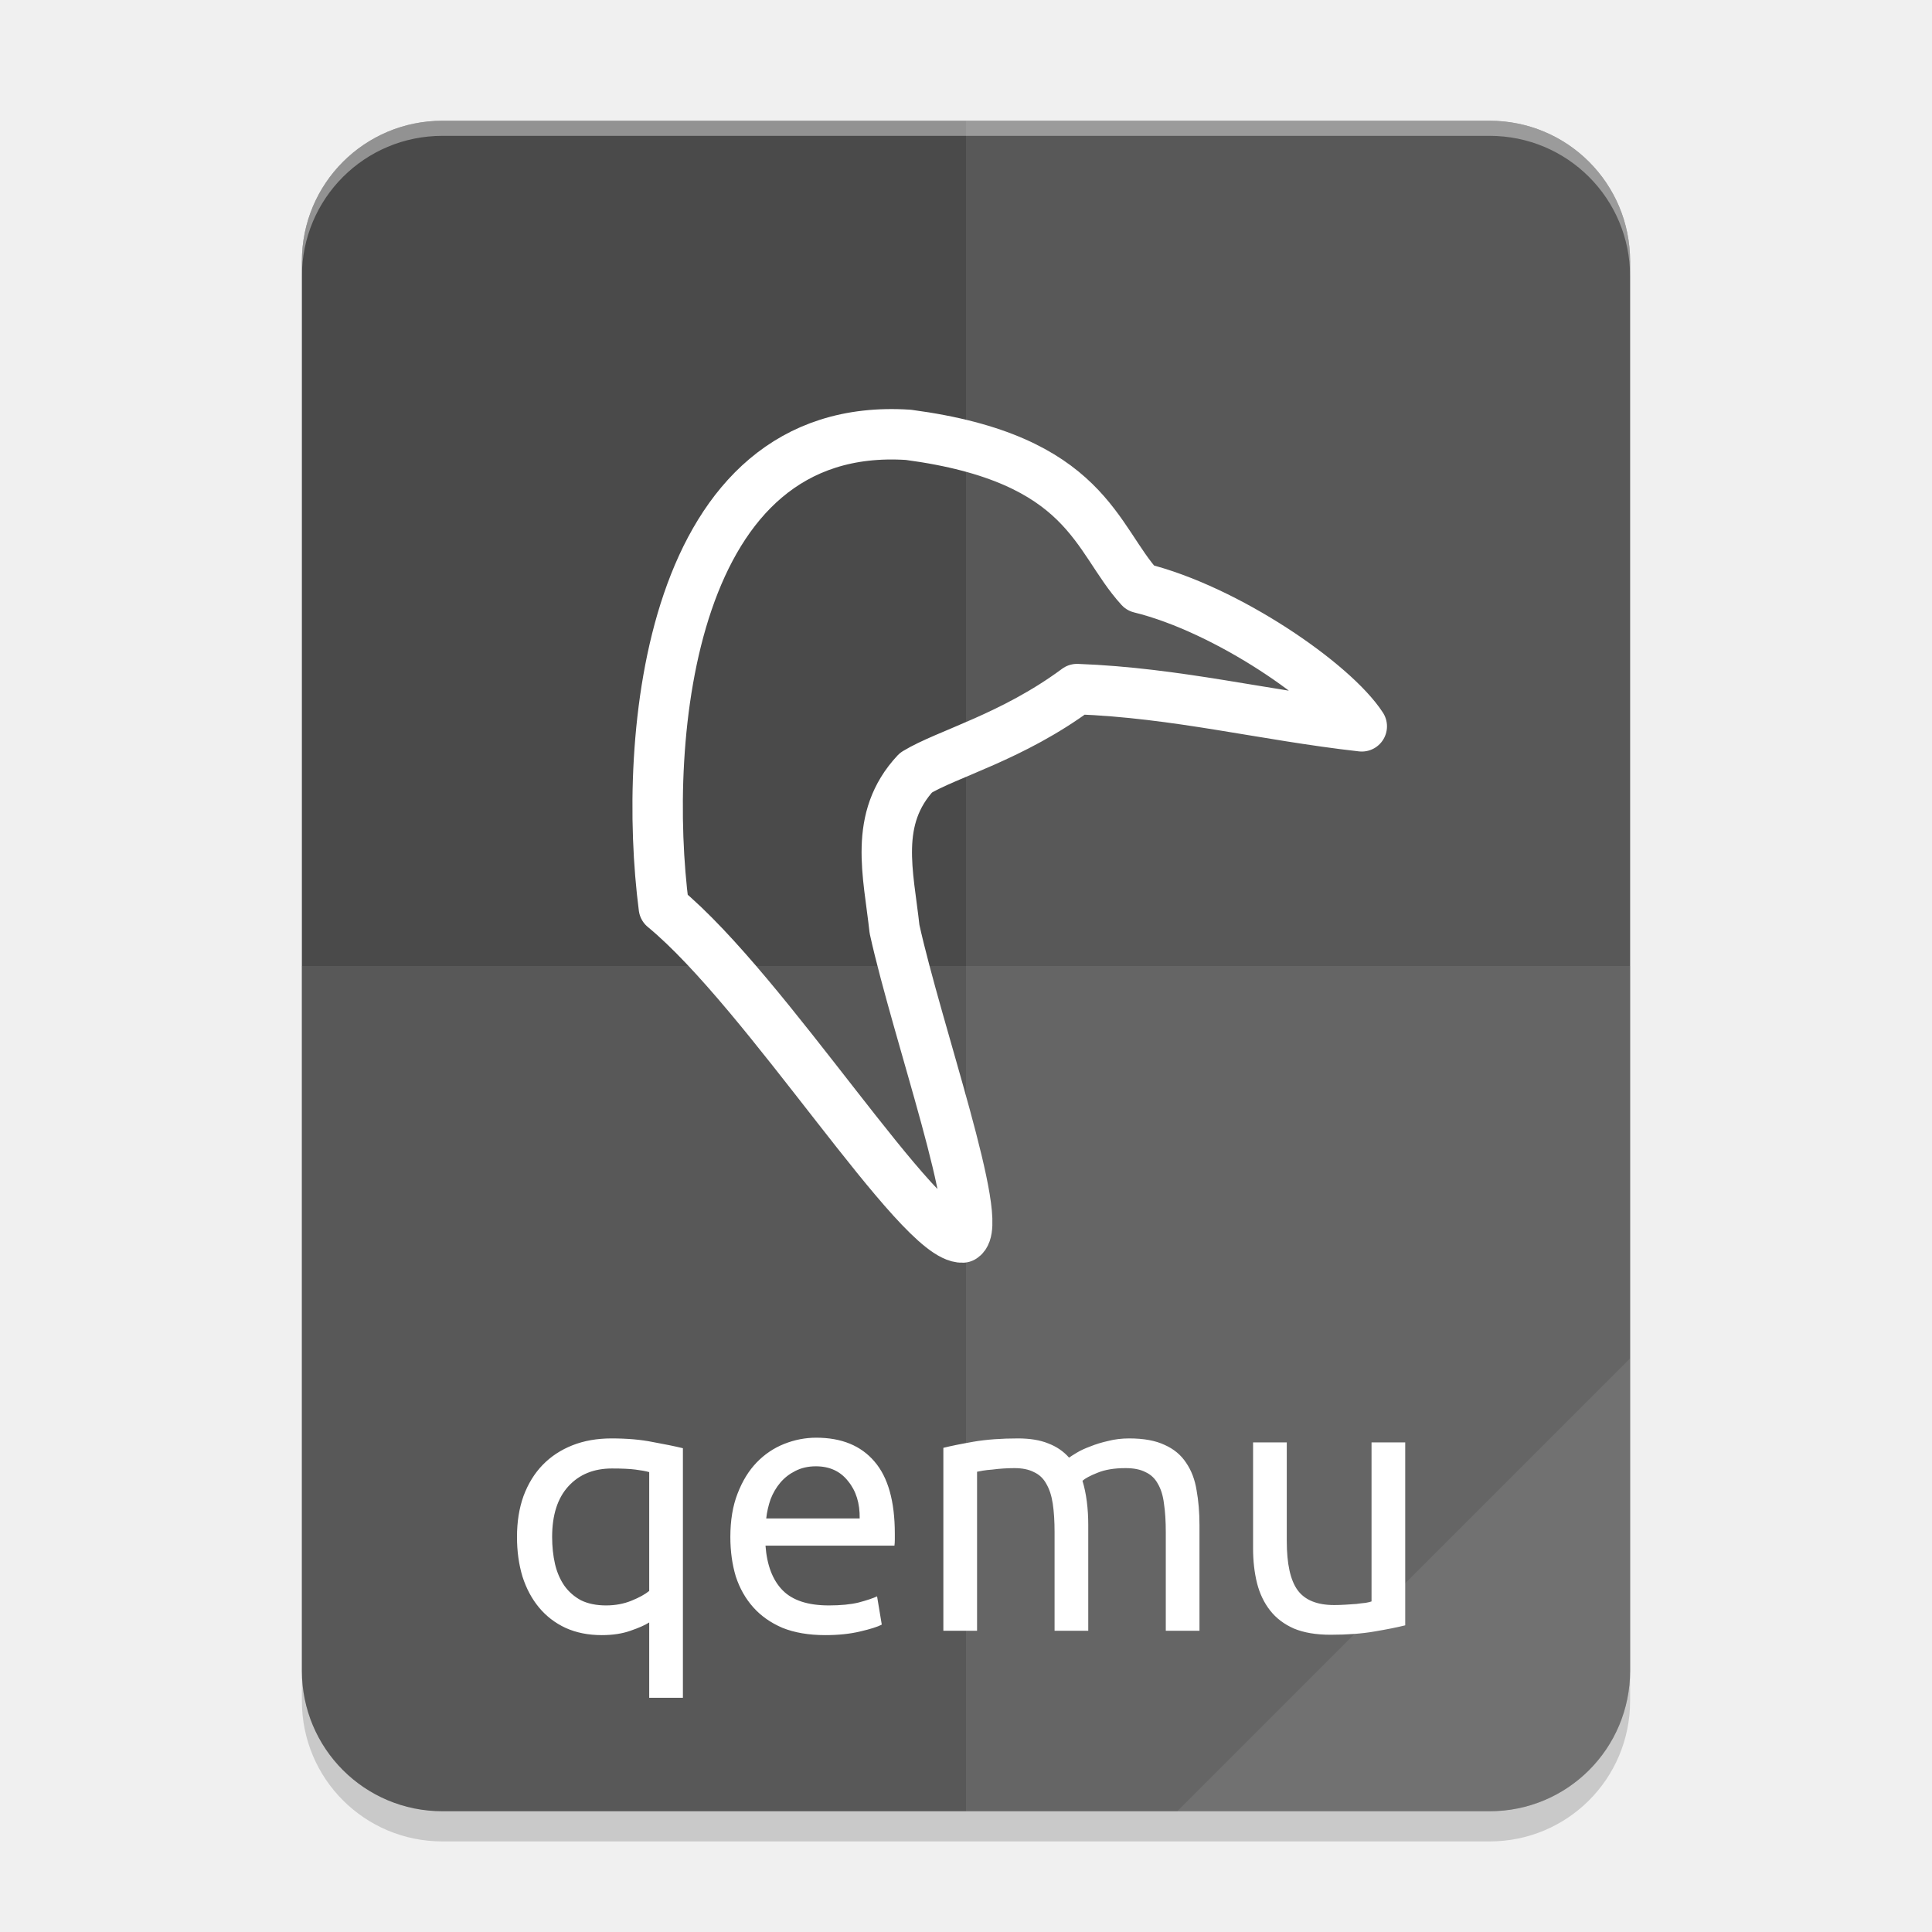
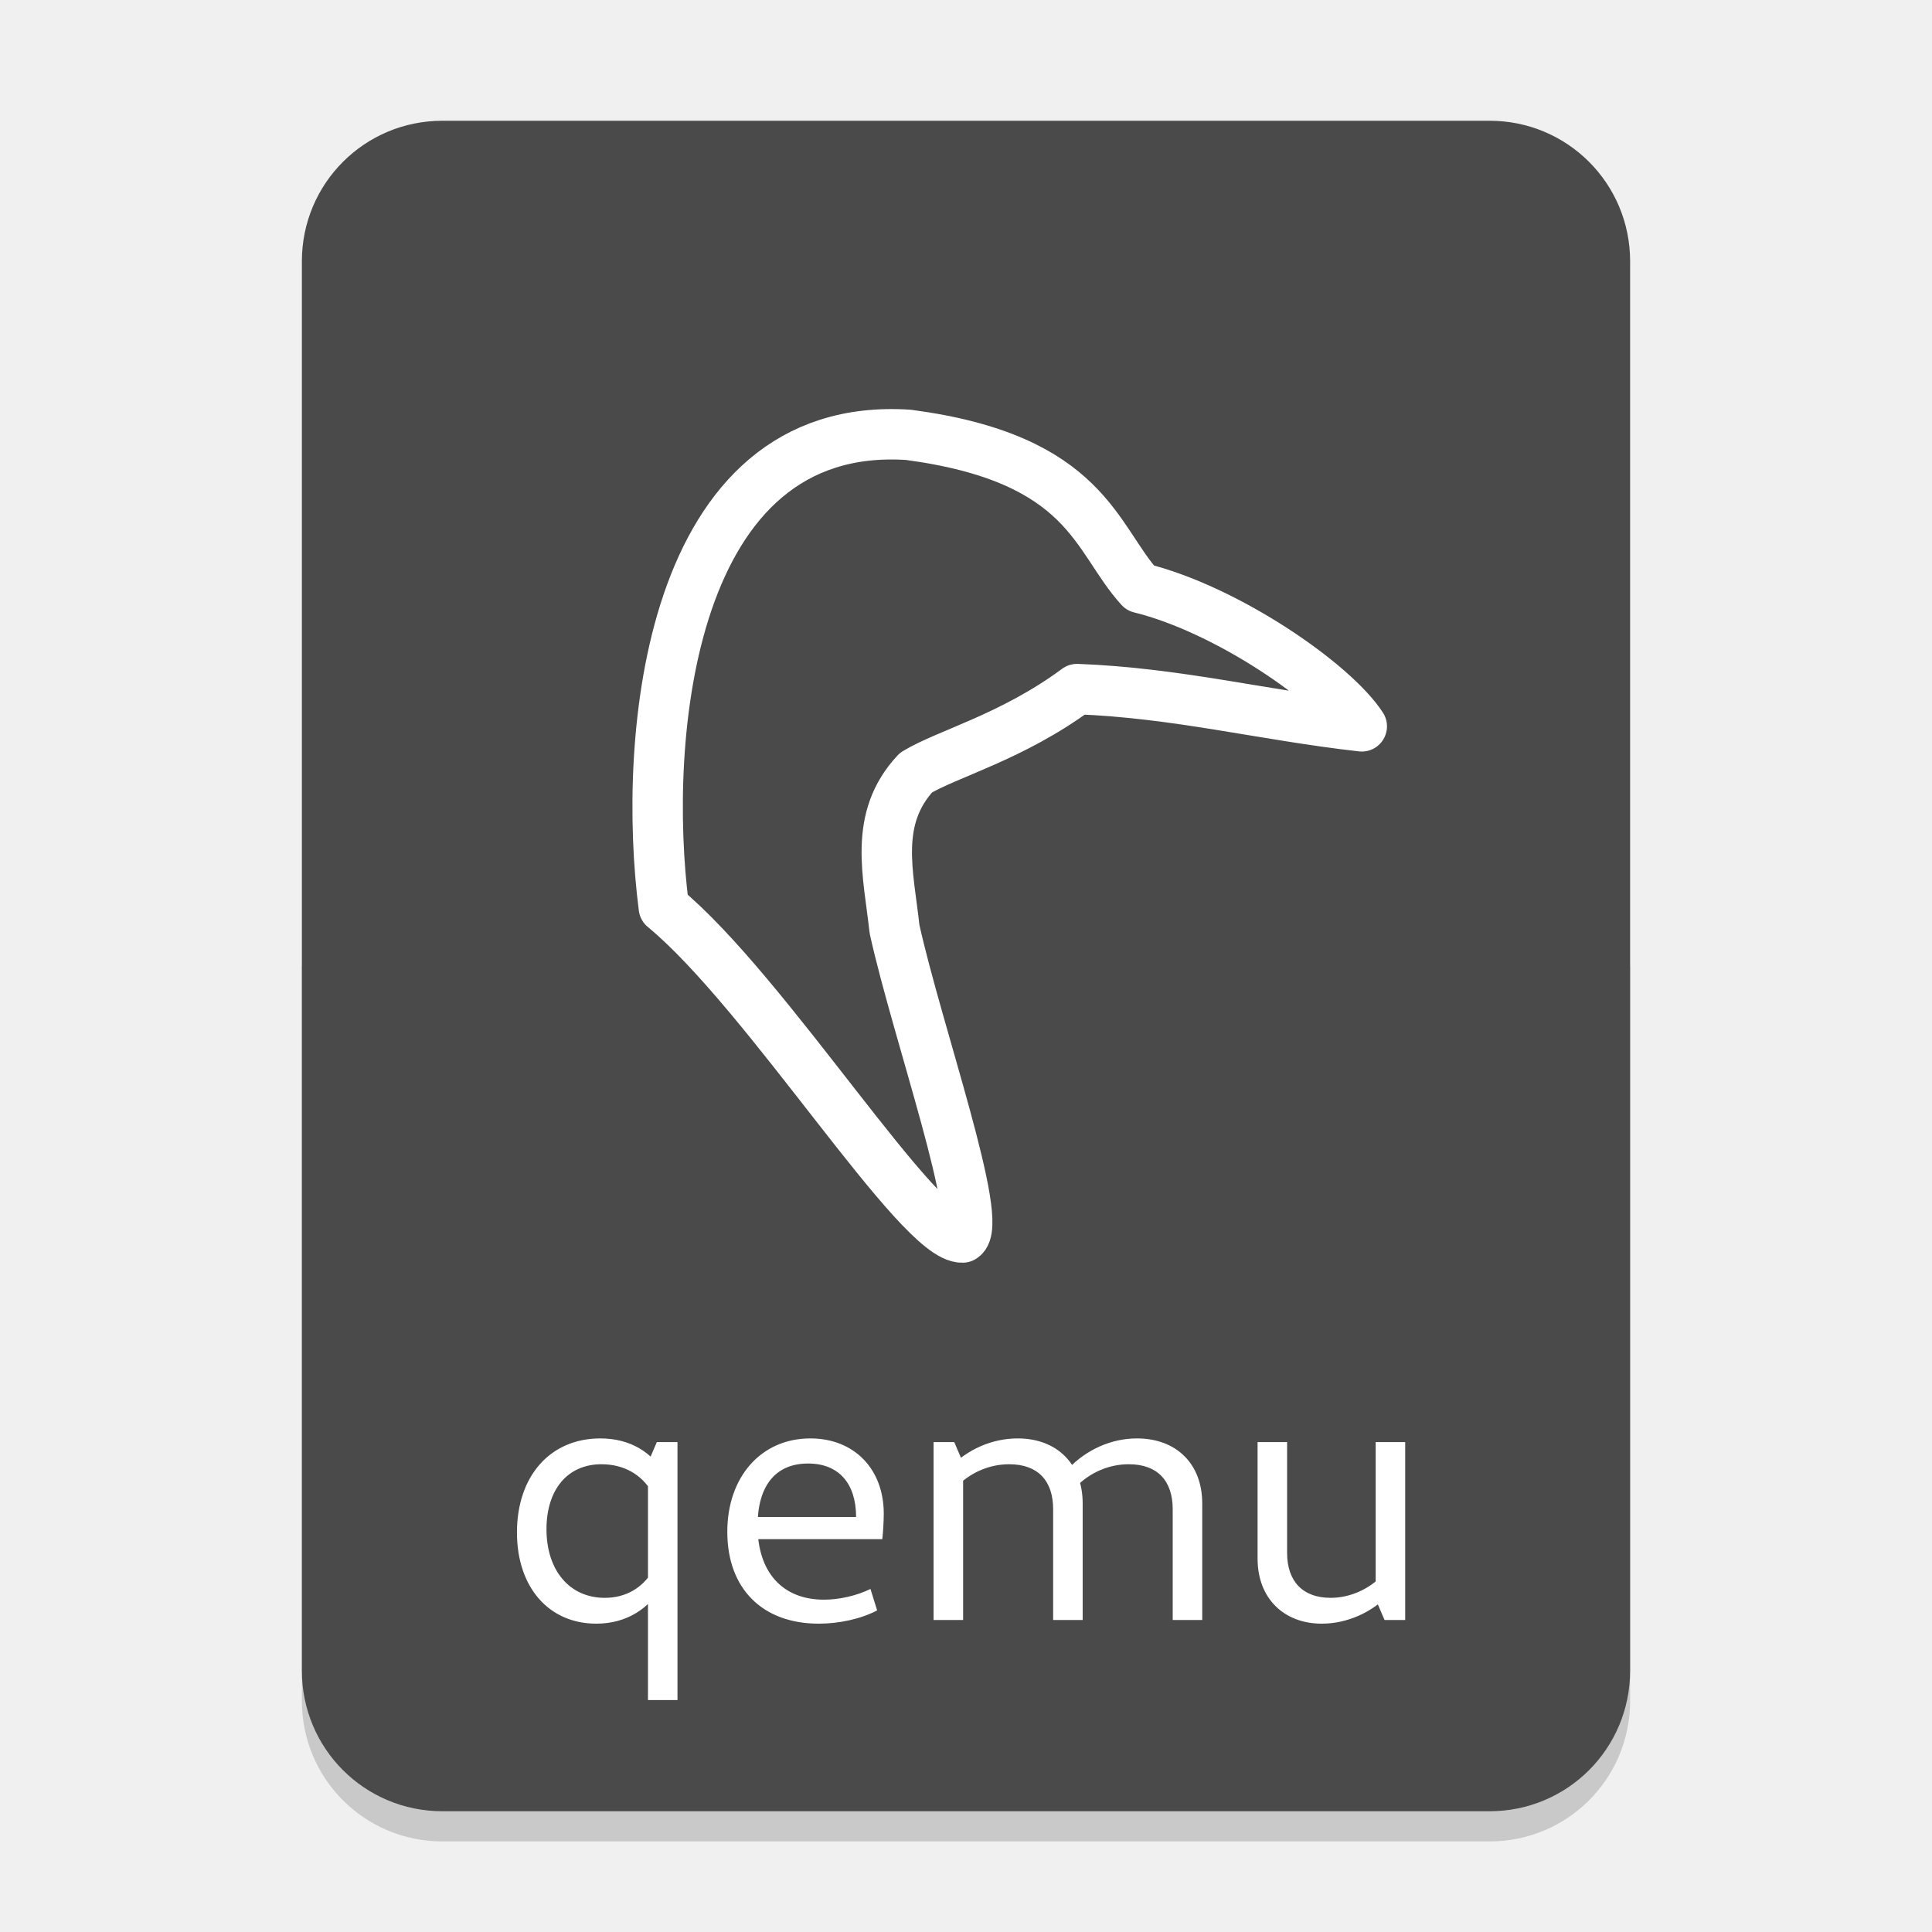
<svg xmlns="http://www.w3.org/2000/svg" style="display:inline;enable-background:new" version="1.0" id="svg11300" height="256" width="256">
  <defs id="defs3" />
  <g id="layer1" style="display:inline">
    <g id="layer4-6" style="display:inline;enable-background:new;opacity:0.4" transform="translate(-1,-73)">
      <path id="rect3" style="display:inline;opacity:0.4;fill:#000000;stroke-width:6.643;stroke-linecap:round;stroke-linejoin:round;paint-order:stroke markers fill;enable-background:new" d="m 41,201 v 97.371 C 41,308.691 49.309,317 59.629,317 H 198.371 C 208.691,317 217,308.691 217,298.371 V 201 Z" />
    </g>
    <g id="layer2-7" style="display:inline;enable-background:new" transform="translate(-1,-15)">
      <path id="rect2" style="display:inline;fill:#4a4a4a;fill-opacity:1;stroke-width:6.643;stroke-linecap:round;stroke-linejoin:round;paint-order:stroke markers fill;enable-background:new" d="M 59.629,31 C 49.309,31 41,39.309 41,49.629 V 236.371 C 41,246.691 49.309,255 59.629,255 H 198.371 C 208.691,255 217,246.691 217,236.371 V 49.629 C 217,39.309 208.693,31 198.373,31 Z" />
    </g>
    <g style="display:inline;enable-background:new" id="layer6">
-       <path id="path847" style="font-style:normal;font-variant:normal;font-weight:normal;font-stretch:normal;font-size:48px;line-height:1.25;font-family:ubuntu;-inkscape-font-specification:'ubuntu, Normal';font-variant-ligatures:normal;font-variant-caps:normal;font-variant-numeric:normal;font-feature-settings:normal;text-align:center;letter-spacing:0px;word-spacing:0px;writing-mode:lr-tb;text-anchor:middle;fill:#ffffff;fill-opacity:1;stroke:none;stroke-width:1" d="M 108.152 190.502 C 106.712 190.502 105.304 190.774 103.928 191.318 C 102.552 191.862 101.335 192.678 100.279 193.766 C 99.223 194.854 98.376 196.231 97.736 197.895 C 97.096 199.527 96.775 201.446 96.775 203.654 C 96.775 205.542 97.016 207.287 97.496 208.887 C 98.008 210.455 98.777 211.813 99.801 212.965 C 100.825 214.117 102.12 215.029 103.688 215.701 C 105.287 216.341 107.176 216.662 109.352 216.662 C 111.08 216.662 112.617 216.502 113.961 216.182 C 115.337 215.862 116.296 215.558 116.84 215.27 L 116.217 211.525 C 115.673 211.781 114.856 212.054 113.768 212.342 C 112.712 212.598 111.4 212.727 109.832 212.727 C 107.048 212.727 104.999 212.053 103.688 210.709 C 102.376 209.365 101.624 207.399 101.432 204.807 L 118.52 204.807 C 118.552 204.551 118.568 204.278 118.568 203.99 L 118.568 203.223 C 118.568 198.935 117.673 195.75 115.881 193.67 C 114.089 191.558 111.512 190.502 108.152 190.502 z M 81.033 190.598 C 79.113 190.598 77.384 190.902 75.848 191.51 C 74.312 192.118 73 192.982 71.912 194.102 C 70.824 195.222 69.977 196.598 69.369 198.23 C 68.793 199.83 68.504 201.638 68.504 203.654 C 68.504 205.542 68.745 207.287 69.225 208.887 C 69.737 210.487 70.472 211.862 71.432 213.014 C 72.392 214.166 73.56 215.061 74.936 215.701 C 76.344 216.341 77.944 216.662 79.736 216.662 C 81.176 216.662 82.441 216.47 83.529 216.086 C 84.649 215.702 85.479 215.334 86.023 214.982 L 86.023 224.965 L 90.488 224.965 L 90.488 191.895 C 89.432 191.639 88.104 191.366 86.504 191.078 C 84.936 190.758 83.113 190.598 81.033 190.598 z M 134.889 190.598 C 132.681 190.598 130.727 190.741 129.031 191.029 C 127.367 191.317 126.024 191.59 125 191.846 L 125 216.086 L 129.465 216.086 L 129.465 195.014 C 129.593 194.982 129.848 194.933 130.232 194.869 C 130.616 194.805 131.032 194.759 131.48 194.727 C 131.96 194.663 132.457 194.614 132.969 194.582 C 133.481 194.55 133.96 194.533 134.408 194.533 C 135.464 194.533 136.328 194.71 137 195.062 C 137.704 195.382 138.249 195.894 138.633 196.598 C 139.049 197.302 139.336 198.182 139.496 199.238 C 139.656 200.294 139.736 201.557 139.736 203.029 L 139.736 216.086 L 144.199 216.086 L 144.199 202.07 C 144.199 200.982 144.136 199.941 144.008 198.949 C 143.88 197.957 143.688 197.045 143.432 196.213 C 143.784 195.893 144.44 195.542 145.4 195.158 C 146.392 194.742 147.641 194.533 149.145 194.533 C 150.233 194.533 151.111 194.71 151.783 195.062 C 152.487 195.382 153.032 195.894 153.416 196.598 C 153.832 197.302 154.104 198.182 154.232 199.238 C 154.392 200.294 154.473 201.557 154.473 203.029 L 154.473 216.086 L 158.936 216.086 L 158.936 202.07 C 158.936 200.406 158.809 198.869 158.553 197.461 C 158.329 196.053 157.864 194.838 157.16 193.814 C 156.488 192.79 155.544 192.005 154.328 191.461 C 153.112 190.885 151.545 190.598 149.625 190.598 C 148.633 190.598 147.704 190.71 146.84 190.934 C 145.976 191.126 145.192 191.366 144.488 191.654 C 143.784 191.91 143.193 192.183 142.713 192.471 C 142.233 192.759 141.88 192.983 141.656 193.143 C 140.92 192.311 140.008 191.686 138.92 191.27 C 137.832 190.822 136.489 190.598 134.889 190.598 z M 166.039 191.125 L 166.039 205.143 C 166.039 206.839 166.216 208.389 166.568 209.797 C 166.92 211.173 167.497 212.374 168.297 213.398 C 169.097 214.422 170.153 215.221 171.465 215.797 C 172.777 216.341 174.393 216.613 176.312 216.613 C 178.52 216.613 180.455 216.47 182.119 216.182 C 183.815 215.894 185.175 215.621 186.199 215.365 L 186.199 191.125 L 181.736 191.125 L 181.736 212.197 C 181.576 212.261 181.304 212.327 180.92 212.391 C 180.568 212.423 180.169 212.469 179.721 212.533 C 179.273 212.565 178.791 212.597 178.279 212.629 C 177.767 212.661 177.271 212.678 176.791 212.678 C 174.519 212.678 172.903 212.021 171.943 210.709 C 170.983 209.397 170.504 207.222 170.504 204.182 L 170.504 191.125 L 166.039 191.125 z M 108.104 194.293 C 109.928 194.293 111.353 194.95 112.377 196.262 C 113.433 197.542 113.944 199.189 113.912 201.205 L 101.527 201.205 C 101.623 200.341 101.816 199.494 102.104 198.662 C 102.424 197.83 102.856 197.093 103.4 196.453 C 103.944 195.813 104.601 195.302 105.369 194.918 C 106.169 194.502 107.08 194.293 108.104 194.293 z M 81.08 194.582 C 82.424 194.582 83.465 194.631 84.201 194.727 C 84.969 194.823 85.575 194.935 86.023 195.062 L 86.023 210.807 C 85.479 211.255 84.696 211.686 83.672 212.102 C 82.648 212.518 81.528 212.727 80.312 212.727 C 79.033 212.727 77.928 212.503 77 212.055 C 76.104 211.575 75.369 210.933 74.793 210.133 C 74.217 209.301 73.801 208.342 73.545 207.254 C 73.289 206.134 73.16 204.934 73.16 203.654 C 73.16 200.742 73.88 198.502 75.32 196.934 C 76.76 195.366 78.68 194.582 81.08 194.582 z " />
+       <path style="font-size:4px;line-height:1.25;font-family:Cantarell;-inkscape-font-specification:Cantarell;white-space:pre;fill:#ffffff;stroke-width:0.082" d="m -178.448,84.027 c 0.324,0 0.576,-0.16 0.724,-0.424 l -0.116,-0.144 c -0.108,0.18 -0.288,0.288 -0.516,0.288 -0.384,0 -0.632,-0.3 -0.632,-0.744 0,-0.424 0.224,-0.704 0.596,-0.704 0.244,0 0.436,0.112 0.548,0.304 l 0.148,-0.176 c -0.14,-0.26 -0.388,-0.408 -0.708,-0.408 -0.544,0 -0.904,0.408 -0.904,1.02 0,0.592 0.344,0.988 0.86,0.988 z m 0.56,0.828 h 0.32 v -2.796 h -0.224 l -0.096,0.224 z m 1.852,-0.828 c 0.22,0 0.46,-0.052 0.632,-0.144 l -0.072,-0.232 c -0.148,0.072 -0.336,0.116 -0.504,0.116 -0.452,0 -0.72,-0.3 -0.72,-0.8 0,-0.436 0.196,-0.676 0.548,-0.676 0.328,0 0.52,0.212 0.52,0.58 h -1.124 v 0.24 h 1.408 c 0.008,-0.06 0.016,-0.2 0.016,-0.276 0,-0.484 -0.32,-0.816 -0.796,-0.816 -0.536,0 -0.9,0.42 -0.9,1.012 0,0.616 0.38,0.996 0.992,0.996 z m 3.836,-0.04 h 0.32 v -1.264 c 0,-0.428 -0.28,-0.704 -0.708,-0.704 -0.276,0 -0.548,0.12 -0.748,0.332 l 0.076,0.204 c 0.156,-0.164 0.364,-0.256 0.584,-0.256 0.308,0 0.476,0.176 0.476,0.488 z m -2.592,0 h 0.32 v -1.704 l -0.096,-0.224 h -0.224 z m 1.296,0 h 0.32 v -1.264 c 0,-0.428 -0.28,-0.704 -0.704,-0.704 -0.28,0 -0.552,0.12 -0.752,0.332 l 0.076,0.204 c 0.156,-0.164 0.364,-0.256 0.584,-0.256 0.308,0 0.476,0.176 0.476,0.488 z m 2.912,0.04 c 0.272,0 0.548,-0.12 0.744,-0.332 l -0.076,-0.204 c -0.152,0.164 -0.364,0.256 -0.572,0.256 -0.3,0 -0.472,-0.176 -0.472,-0.488 v -1.2 h -0.32 v 1.264 c 0,0.428 0.284,0.704 0.696,0.704 z m 0.68,-0.04 h 0.224 v -1.928 h -0.32 v 1.704 z" id="text1" transform="matrix(12.22424,0,0,12.22424,2260.404,-812.0222)" aria-label="qemu" />
      <path style="display:inline;fill:none;stroke:#ffffff;stroke-width:6.68;stroke-linecap:butt;stroke-linejoin:round;stroke-miterlimit:4;stroke-dasharray:none;stroke-opacity:1;enable-background:new" d="m 87.964,120.251 c 13.694,11.291 33.8,43.967 39.583,43.725 3.035,-1.757 -6.012,-27.244 -9.018,-40.866 -0.799,-7.36 -2.857,-14.621 2.84,-20.728 4.142,-2.516 12.77,-4.723 21.344,-11.075 13.287,0.498 24.735,3.478 37.73,4.936 C 176.739,90.528 162.588,80.731 151.072,77.905 145.11,71.389 144.144,60.773 120.372,57.62 88.521,55.519 85.054,97.796 87.964,120.251 Z" id="path859" />
    </g>
-     <g id="layer3-3" style="display:inline;enable-background:new">
+     <g id="layer3-3" style="display:none;enable-background:new">
      <path id="path3" style="display:inline;opacity:0.08;fill:#ffffff;stroke-width:6.643;stroke-linecap:round;stroke-linejoin:round;paint-order:stroke markers fill;enable-background:new" d="m 40,128 v 93.371 C 40,231.691 48.309,240 58.629,240 H 197.371 C 207.691,240 216,231.691 216,221.371 V 128 Z" />
      <path id="path8" style="display:inline;opacity:0.08;fill:#ffffff;stroke-width:6.643;stroke-linecap:round;stroke-linejoin:round;paint-order:stroke markers fill;enable-background:new" d="m 216,180 -60,60 h 41.371 C 207.691,240 216,231.691 216,221.371 Z" />
      <path id="path1" style="display:inline;opacity:0.4;fill:#ffffff;stroke-width:6.643;stroke-linecap:round;stroke-linejoin:round;paint-order:stroke markers fill;enable-background:new" d="M 58.629,16 C 48.309,16 40,24.309 40,34.629 v 2 C 40,26.309 48.309,18 58.629,18 H 197.371 C 207.691,18 216,26.309 216,36.629 v -2 C 216,24.309 207.691,16 197.371,16 Z" />
      <path id="path2" style="display:inline;opacity:0.08;fill:#ffffff;stroke-width:6.643;stroke-linecap:round;stroke-linejoin:round;paint-order:stroke markers fill;enable-background:new" d="m 128,16 v 224 h 69.371 C 207.691,240 216,231.691 216,221.371 V 34.629 C 216,24.309 207.693,16 197.373,16 Z" />
    </g>
  </g>
</svg>
